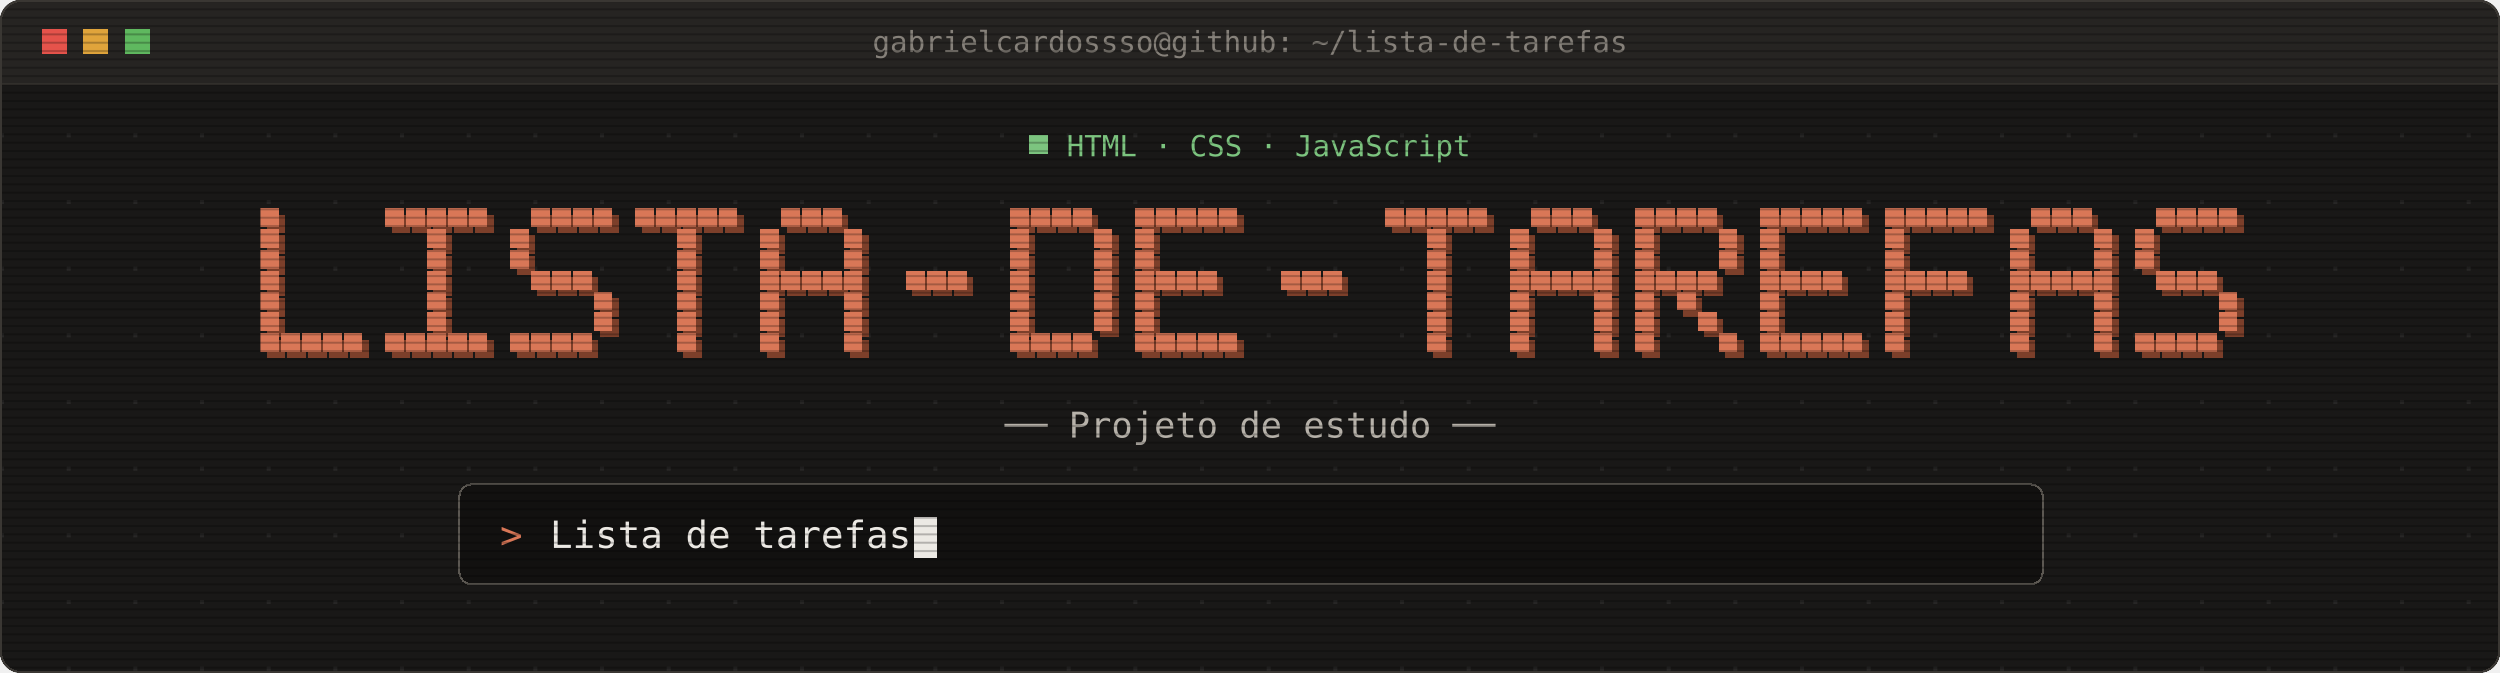
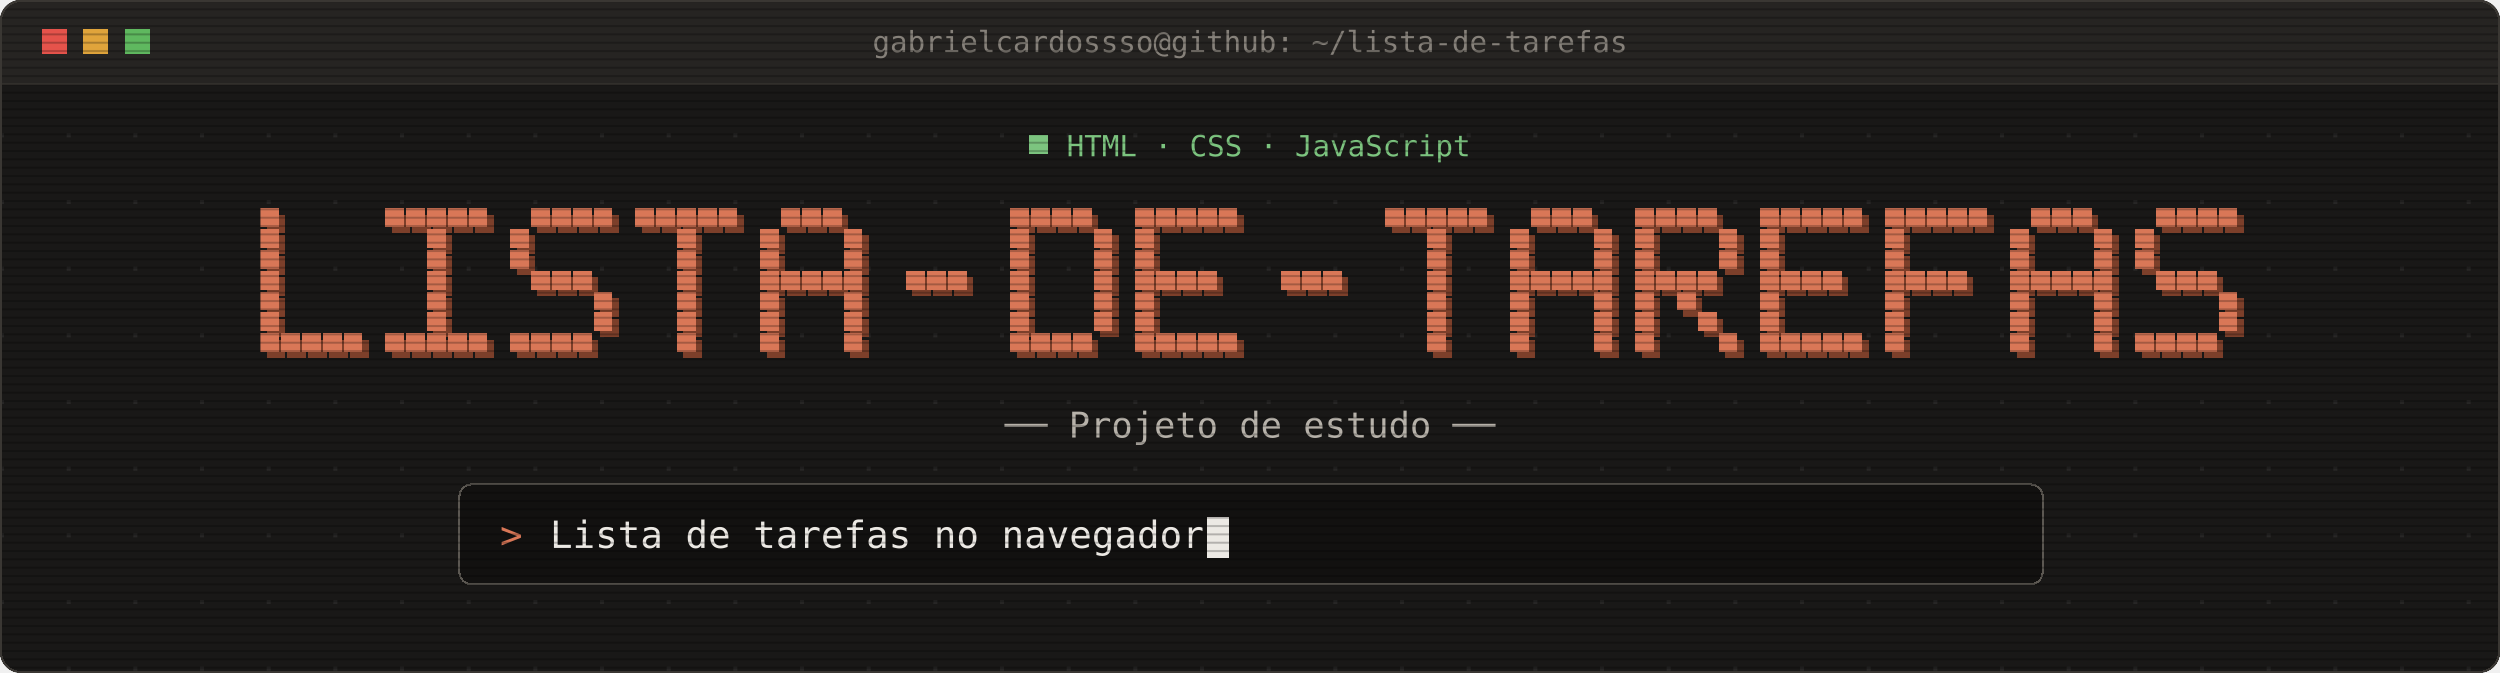
<svg xmlns="http://www.w3.org/2000/svg" width="1200" height="323" viewBox="0 0 1200 323" role="img" aria-labelledby="title desc" shape-rendering="crispEdges">
  <style>
.mono{font-family:'JetBrains Mono', 'Cascadia Code', 'Fira Code', Consolas, 'DejaVu Sans Mono', 'Courier New', monospace}
text{shape-rendering:auto}
</style>
  <defs>
    <pattern id="grid" width="32" height="32" patternUnits="userSpaceOnUse">
      <rect width="2" height="2" fill="#ffffff" opacity=".06" />
    </pattern>
    <pattern id="scan" width="4" height="4" patternUnits="userSpaceOnUse">
      <rect width="4" height="1" fill="#000" opacity=".22" />
    </pattern>
    <clipPath id="card">
      <rect width="1200" height="323" rx="10" />
    </clipPath>
  </defs>
  <g clip-path="url(#card)">
    <rect width="1200" height="323" fill="#191817" />
    <rect width="1200" height="323" fill="url(#grid)" />
    <rect width="1200" height="40" fill="#262422" />
    <rect y="40" width="1200" height="1" fill="#3a3733" />
    <rect x="20" y="14" width="12" height="12" fill="#e5534b" />
    <rect x="40" y="14" width="12" height="12" fill="#e0a43b" />
    <rect x="60" y="14" width="12" height="12" fill="#5fb85f" />
    <text x="600" y="25" text-anchor="middle" class="mono" font-size="14" fill="#86817a">gabrielcardossso@github: ~/lista-de-tarefas</text>
    <rect x="494" y="65" width="9" height="9" fill="#7cc47f">
      <animate attributeName="opacity" values="1;.2" calcMode="discrete" dur="1.2s" repeatCount="indefinite" />
    </rect>
    <text x="512" y="75" class="mono" font-size="14" fill="#7cc47f">HTML · CSS · JavaScript</text>
    <clipPath id="name0">
      <rect x="125" y="98" width="953" height="77">
        <animate attributeName="width" values="0;10;20;30;40;50;60;70;80;90;100;110;120;130;140;150;160;170;180;190;200;210;220;230;240;250;260;270;280;290;300;310;320;330;340;350;360;370;380;390;400;410;420;430;440;450;460;470;480;490;500;510;520;530;540;550;560;570;580;590;600;610;620;630;640;650;660;670;680;690;700;710;720;730;740;750;760;770;780;790;800;810;820;830;840;850;860;870;880;890;900;910;920;930;940;950" keyTimes="0;0.011;0.021;0.032;0.042;0.053;0.063;0.074;0.084;0.095;0.105;0.116;0.126;0.137;0.147;0.158;0.168;0.179;0.19;0.2;0.21;0.221;0.232;0.242;0.253;0.263;0.274;0.284;0.295;0.305;0.316;0.326;0.337;0.347;0.358;0.368;0.379;0.39;0.4;0.41;0.421;0.432;0.442;0.453;0.463;0.474;0.484;0.495;0.505;0.516;0.526;0.537;0.547;0.558;0.568;0.579;0.59;0.6;0.611;0.621;0.632;0.642;0.653;0.663;0.674;0.684;0.695;0.705;0.716;0.726;0.737;0.747;0.758;0.768;0.779;0.789;0.8;0.81;0.821;0.832;0.842;0.853;0.863;0.874;0.884;0.895;0.905;0.916;0.926;0.937;0.947;0.958;0.968;0.979;0.99;1" calcMode="discrete" dur="1.2s" fill="freeze" />
      </rect>
    </clipPath>
    <g clip-path="url(#name0)">
      <g>
        <rect x="128" y="103" width="9" height="9" fill="#7c3f2a" />
        <rect x="128" y="113" width="9" height="9" fill="#7c3f2a" />
        <rect x="128" y="123" width="9" height="9" fill="#7c3f2a" />
        <rect x="128" y="133" width="9" height="9" fill="#7c3f2a" />
        <rect x="128" y="143" width="9" height="9" fill="#7c3f2a" />
        <rect x="128" y="153" width="9" height="9" fill="#7c3f2a" />
        <rect x="128" y="163" width="9" height="9" fill="#7c3f2a" />
        <rect x="138" y="163" width="9" height="9" fill="#7c3f2a" />
        <rect x="148" y="163" width="9" height="9" fill="#7c3f2a" />
        <rect x="158" y="163" width="9" height="9" fill="#7c3f2a" />
        <rect x="168" y="163" width="9" height="9" fill="#7c3f2a" />
        <rect x="188" y="103" width="9" height="9" fill="#7c3f2a" />
        <rect x="198" y="103" width="9" height="9" fill="#7c3f2a" />
        <rect x="208" y="103" width="9" height="9" fill="#7c3f2a" />
        <rect x="218" y="103" width="9" height="9" fill="#7c3f2a" />
        <rect x="228" y="103" width="9" height="9" fill="#7c3f2a" />
        <rect x="208" y="113" width="9" height="9" fill="#7c3f2a" />
        <rect x="208" y="123" width="9" height="9" fill="#7c3f2a" />
        <rect x="208" y="133" width="9" height="9" fill="#7c3f2a" />
        <rect x="208" y="143" width="9" height="9" fill="#7c3f2a" />
        <rect x="208" y="153" width="9" height="9" fill="#7c3f2a" />
        <rect x="188" y="163" width="9" height="9" fill="#7c3f2a" />
        <rect x="198" y="163" width="9" height="9" fill="#7c3f2a" />
        <rect x="208" y="163" width="9" height="9" fill="#7c3f2a" />
        <rect x="218" y="163" width="9" height="9" fill="#7c3f2a" />
        <rect x="228" y="163" width="9" height="9" fill="#7c3f2a" />
        <rect x="258" y="103" width="9" height="9" fill="#7c3f2a" />
        <rect x="268" y="103" width="9" height="9" fill="#7c3f2a" />
        <rect x="278" y="103" width="9" height="9" fill="#7c3f2a" />
        <rect x="288" y="103" width="9" height="9" fill="#7c3f2a" />
        <rect x="248" y="113" width="9" height="9" fill="#7c3f2a" />
        <rect x="248" y="123" width="9" height="9" fill="#7c3f2a" />
        <rect x="258" y="133" width="9" height="9" fill="#7c3f2a" />
        <rect x="268" y="133" width="9" height="9" fill="#7c3f2a" />
        <rect x="278" y="133" width="9" height="9" fill="#7c3f2a" />
        <rect x="288" y="143" width="9" height="9" fill="#7c3f2a" />
        <rect x="288" y="153" width="9" height="9" fill="#7c3f2a" />
        <rect x="248" y="163" width="9" height="9" fill="#7c3f2a" />
        <rect x="258" y="163" width="9" height="9" fill="#7c3f2a" />
        <rect x="268" y="163" width="9" height="9" fill="#7c3f2a" />
        <rect x="278" y="163" width="9" height="9" fill="#7c3f2a" />
        <rect x="308" y="103" width="9" height="9" fill="#7c3f2a" />
        <rect x="318" y="103" width="9" height="9" fill="#7c3f2a" />
        <rect x="328" y="103" width="9" height="9" fill="#7c3f2a" />
        <rect x="338" y="103" width="9" height="9" fill="#7c3f2a" />
        <rect x="348" y="103" width="9" height="9" fill="#7c3f2a" />
        <rect x="328" y="113" width="9" height="9" fill="#7c3f2a" />
        <rect x="328" y="123" width="9" height="9" fill="#7c3f2a" />
        <rect x="328" y="133" width="9" height="9" fill="#7c3f2a" />
        <rect x="328" y="143" width="9" height="9" fill="#7c3f2a" />
        <rect x="328" y="153" width="9" height="9" fill="#7c3f2a" />
        <rect x="328" y="163" width="9" height="9" fill="#7c3f2a" />
        <rect x="378" y="103" width="9" height="9" fill="#7c3f2a" />
        <rect x="388" y="103" width="9" height="9" fill="#7c3f2a" />
        <rect x="398" y="103" width="9" height="9" fill="#7c3f2a" />
        <rect x="368" y="113" width="9" height="9" fill="#7c3f2a" />
        <rect x="408" y="113" width="9" height="9" fill="#7c3f2a" />
        <rect x="368" y="123" width="9" height="9" fill="#7c3f2a" />
        <rect x="408" y="123" width="9" height="9" fill="#7c3f2a" />
        <rect x="368" y="133" width="9" height="9" fill="#7c3f2a" />
        <rect x="378" y="133" width="9" height="9" fill="#7c3f2a" />
        <rect x="388" y="133" width="9" height="9" fill="#7c3f2a" />
        <rect x="398" y="133" width="9" height="9" fill="#7c3f2a" />
        <rect x="408" y="133" width="9" height="9" fill="#7c3f2a" />
        <rect x="368" y="143" width="9" height="9" fill="#7c3f2a" />
        <rect x="408" y="143" width="9" height="9" fill="#7c3f2a" />
        <rect x="368" y="153" width="9" height="9" fill="#7c3f2a" />
        <rect x="408" y="153" width="9" height="9" fill="#7c3f2a" />
        <rect x="368" y="163" width="9" height="9" fill="#7c3f2a" />
        <rect x="408" y="163" width="9" height="9" fill="#7c3f2a" />
        <rect x="438" y="133" width="9" height="9" fill="#7c3f2a" />
        <rect x="448" y="133" width="9" height="9" fill="#7c3f2a" />
        <rect x="458" y="133" width="9" height="9" fill="#7c3f2a" />
        <rect x="488" y="103" width="9" height="9" fill="#7c3f2a" />
        <rect x="498" y="103" width="9" height="9" fill="#7c3f2a" />
        <rect x="508" y="103" width="9" height="9" fill="#7c3f2a" />
        <rect x="518" y="103" width="9" height="9" fill="#7c3f2a" />
        <rect x="488" y="113" width="9" height="9" fill="#7c3f2a" />
        <rect x="528" y="113" width="9" height="9" fill="#7c3f2a" />
        <rect x="488" y="123" width="9" height="9" fill="#7c3f2a" />
        <rect x="528" y="123" width="9" height="9" fill="#7c3f2a" />
        <rect x="488" y="133" width="9" height="9" fill="#7c3f2a" />
        <rect x="528" y="133" width="9" height="9" fill="#7c3f2a" />
        <rect x="488" y="143" width="9" height="9" fill="#7c3f2a" />
        <rect x="528" y="143" width="9" height="9" fill="#7c3f2a" />
        <rect x="488" y="153" width="9" height="9" fill="#7c3f2a" />
        <rect x="528" y="153" width="9" height="9" fill="#7c3f2a" />
        <rect x="488" y="163" width="9" height="9" fill="#7c3f2a" />
        <rect x="498" y="163" width="9" height="9" fill="#7c3f2a" />
        <rect x="508" y="163" width="9" height="9" fill="#7c3f2a" />
        <rect x="518" y="163" width="9" height="9" fill="#7c3f2a" />
        <rect x="548" y="103" width="9" height="9" fill="#7c3f2a" />
        <rect x="558" y="103" width="9" height="9" fill="#7c3f2a" />
        <rect x="568" y="103" width="9" height="9" fill="#7c3f2a" />
        <rect x="578" y="103" width="9" height="9" fill="#7c3f2a" />
        <rect x="588" y="103" width="9" height="9" fill="#7c3f2a" />
        <rect x="548" y="113" width="9" height="9" fill="#7c3f2a" />
        <rect x="548" y="123" width="9" height="9" fill="#7c3f2a" />
        <rect x="548" y="133" width="9" height="9" fill="#7c3f2a" />
        <rect x="558" y="133" width="9" height="9" fill="#7c3f2a" />
        <rect x="568" y="133" width="9" height="9" fill="#7c3f2a" />
        <rect x="578" y="133" width="9" height="9" fill="#7c3f2a" />
        <rect x="548" y="143" width="9" height="9" fill="#7c3f2a" />
        <rect x="548" y="153" width="9" height="9" fill="#7c3f2a" />
        <rect x="548" y="163" width="9" height="9" fill="#7c3f2a" />
        <rect x="558" y="163" width="9" height="9" fill="#7c3f2a" />
        <rect x="568" y="163" width="9" height="9" fill="#7c3f2a" />
        <rect x="578" y="163" width="9" height="9" fill="#7c3f2a" />
        <rect x="588" y="163" width="9" height="9" fill="#7c3f2a" />
        <rect x="618" y="133" width="9" height="9" fill="#7c3f2a" />
        <rect x="628" y="133" width="9" height="9" fill="#7c3f2a" />
        <rect x="638" y="133" width="9" height="9" fill="#7c3f2a" />
        <rect x="668" y="103" width="9" height="9" fill="#7c3f2a" />
        <rect x="678" y="103" width="9" height="9" fill="#7c3f2a" />
        <rect x="688" y="103" width="9" height="9" fill="#7c3f2a" />
        <rect x="698" y="103" width="9" height="9" fill="#7c3f2a" />
        <rect x="708" y="103" width="9" height="9" fill="#7c3f2a" />
        <rect x="688" y="113" width="9" height="9" fill="#7c3f2a" />
        <rect x="688" y="123" width="9" height="9" fill="#7c3f2a" />
        <rect x="688" y="133" width="9" height="9" fill="#7c3f2a" />
        <rect x="688" y="143" width="9" height="9" fill="#7c3f2a" />
        <rect x="688" y="153" width="9" height="9" fill="#7c3f2a" />
        <rect x="688" y="163" width="9" height="9" fill="#7c3f2a" />
        <rect x="738" y="103" width="9" height="9" fill="#7c3f2a" />
        <rect x="748" y="103" width="9" height="9" fill="#7c3f2a" />
        <rect x="758" y="103" width="9" height="9" fill="#7c3f2a" />
        <rect x="728" y="113" width="9" height="9" fill="#7c3f2a" />
        <rect x="768" y="113" width="9" height="9" fill="#7c3f2a" />
        <rect x="728" y="123" width="9" height="9" fill="#7c3f2a" />
        <rect x="768" y="123" width="9" height="9" fill="#7c3f2a" />
        <rect x="728" y="133" width="9" height="9" fill="#7c3f2a" />
        <rect x="738" y="133" width="9" height="9" fill="#7c3f2a" />
        <rect x="748" y="133" width="9" height="9" fill="#7c3f2a" />
        <rect x="758" y="133" width="9" height="9" fill="#7c3f2a" />
        <rect x="768" y="133" width="9" height="9" fill="#7c3f2a" />
        <rect x="728" y="143" width="9" height="9" fill="#7c3f2a" />
        <rect x="768" y="143" width="9" height="9" fill="#7c3f2a" />
        <rect x="728" y="153" width="9" height="9" fill="#7c3f2a" />
        <rect x="768" y="153" width="9" height="9" fill="#7c3f2a" />
        <rect x="728" y="163" width="9" height="9" fill="#7c3f2a" />
        <rect x="768" y="163" width="9" height="9" fill="#7c3f2a" />
        <rect x="788" y="103" width="9" height="9" fill="#7c3f2a" />
        <rect x="798" y="103" width="9" height="9" fill="#7c3f2a" />
        <rect x="808" y="103" width="9" height="9" fill="#7c3f2a" />
        <rect x="818" y="103" width="9" height="9" fill="#7c3f2a" />
        <rect x="788" y="113" width="9" height="9" fill="#7c3f2a" />
        <rect x="828" y="113" width="9" height="9" fill="#7c3f2a" />
        <rect x="788" y="123" width="9" height="9" fill="#7c3f2a" />
        <rect x="828" y="123" width="9" height="9" fill="#7c3f2a" />
        <rect x="788" y="133" width="9" height="9" fill="#7c3f2a" />
        <rect x="798" y="133" width="9" height="9" fill="#7c3f2a" />
        <rect x="808" y="133" width="9" height="9" fill="#7c3f2a" />
        <rect x="818" y="133" width="9" height="9" fill="#7c3f2a" />
        <rect x="788" y="143" width="9" height="9" fill="#7c3f2a" />
        <rect x="808" y="143" width="9" height="9" fill="#7c3f2a" />
        <rect x="788" y="153" width="9" height="9" fill="#7c3f2a" />
        <rect x="818" y="153" width="9" height="9" fill="#7c3f2a" />
        <rect x="788" y="163" width="9" height="9" fill="#7c3f2a" />
        <rect x="828" y="163" width="9" height="9" fill="#7c3f2a" />
        <rect x="848" y="103" width="9" height="9" fill="#7c3f2a" />
        <rect x="858" y="103" width="9" height="9" fill="#7c3f2a" />
        <rect x="868" y="103" width="9" height="9" fill="#7c3f2a" />
        <rect x="878" y="103" width="9" height="9" fill="#7c3f2a" />
        <rect x="888" y="103" width="9" height="9" fill="#7c3f2a" />
        <rect x="848" y="113" width="9" height="9" fill="#7c3f2a" />
        <rect x="848" y="123" width="9" height="9" fill="#7c3f2a" />
        <rect x="848" y="133" width="9" height="9" fill="#7c3f2a" />
        <rect x="858" y="133" width="9" height="9" fill="#7c3f2a" />
        <rect x="868" y="133" width="9" height="9" fill="#7c3f2a" />
        <rect x="878" y="133" width="9" height="9" fill="#7c3f2a" />
        <rect x="848" y="143" width="9" height="9" fill="#7c3f2a" />
        <rect x="848" y="153" width="9" height="9" fill="#7c3f2a" />
        <rect x="848" y="163" width="9" height="9" fill="#7c3f2a" />
        <rect x="858" y="163" width="9" height="9" fill="#7c3f2a" />
        <rect x="868" y="163" width="9" height="9" fill="#7c3f2a" />
        <rect x="878" y="163" width="9" height="9" fill="#7c3f2a" />
        <rect x="888" y="163" width="9" height="9" fill="#7c3f2a" />
        <rect x="908" y="103" width="9" height="9" fill="#7c3f2a" />
        <rect x="918" y="103" width="9" height="9" fill="#7c3f2a" />
        <rect x="928" y="103" width="9" height="9" fill="#7c3f2a" />
        <rect x="938" y="103" width="9" height="9" fill="#7c3f2a" />
        <rect x="948" y="103" width="9" height="9" fill="#7c3f2a" />
        <rect x="908" y="113" width="9" height="9" fill="#7c3f2a" />
        <rect x="908" y="123" width="9" height="9" fill="#7c3f2a" />
        <rect x="908" y="133" width="9" height="9" fill="#7c3f2a" />
        <rect x="918" y="133" width="9" height="9" fill="#7c3f2a" />
        <rect x="928" y="133" width="9" height="9" fill="#7c3f2a" />
        <rect x="938" y="133" width="9" height="9" fill="#7c3f2a" />
        <rect x="908" y="143" width="9" height="9" fill="#7c3f2a" />
        <rect x="908" y="153" width="9" height="9" fill="#7c3f2a" />
        <rect x="908" y="163" width="9" height="9" fill="#7c3f2a" />
        <rect x="978" y="103" width="9" height="9" fill="#7c3f2a" />
        <rect x="988" y="103" width="9" height="9" fill="#7c3f2a" />
        <rect x="998" y="103" width="9" height="9" fill="#7c3f2a" />
        <rect x="968" y="113" width="9" height="9" fill="#7c3f2a" />
        <rect x="1008" y="113" width="9" height="9" fill="#7c3f2a" />
        <rect x="968" y="123" width="9" height="9" fill="#7c3f2a" />
        <rect x="1008" y="123" width="9" height="9" fill="#7c3f2a" />
        <rect x="968" y="133" width="9" height="9" fill="#7c3f2a" />
        <rect x="978" y="133" width="9" height="9" fill="#7c3f2a" />
        <rect x="988" y="133" width="9" height="9" fill="#7c3f2a" />
        <rect x="998" y="133" width="9" height="9" fill="#7c3f2a" />
        <rect x="1008" y="133" width="9" height="9" fill="#7c3f2a" />
        <rect x="968" y="143" width="9" height="9" fill="#7c3f2a" />
        <rect x="1008" y="143" width="9" height="9" fill="#7c3f2a" />
        <rect x="968" y="153" width="9" height="9" fill="#7c3f2a" />
        <rect x="1008" y="153" width="9" height="9" fill="#7c3f2a" />
        <rect x="968" y="163" width="9" height="9" fill="#7c3f2a" />
        <rect x="1008" y="163" width="9" height="9" fill="#7c3f2a" />
        <rect x="1038" y="103" width="9" height="9" fill="#7c3f2a" />
        <rect x="1048" y="103" width="9" height="9" fill="#7c3f2a" />
        <rect x="1058" y="103" width="9" height="9" fill="#7c3f2a" />
        <rect x="1068" y="103" width="9" height="9" fill="#7c3f2a" />
        <rect x="1028" y="113" width="9" height="9" fill="#7c3f2a" />
        <rect x="1028" y="123" width="9" height="9" fill="#7c3f2a" />
        <rect x="1038" y="133" width="9" height="9" fill="#7c3f2a" />
        <rect x="1048" y="133" width="9" height="9" fill="#7c3f2a" />
        <rect x="1058" y="133" width="9" height="9" fill="#7c3f2a" />
        <rect x="1068" y="143" width="9" height="9" fill="#7c3f2a" />
        <rect x="1068" y="153" width="9" height="9" fill="#7c3f2a" />
        <rect x="1028" y="163" width="9" height="9" fill="#7c3f2a" />
        <rect x="1038" y="163" width="9" height="9" fill="#7c3f2a" />
        <rect x="1048" y="163" width="9" height="9" fill="#7c3f2a" />
        <rect x="1058" y="163" width="9" height="9" fill="#7c3f2a" />
      </g>
      <g>
        <rect x="125" y="100" width="9" height="9" fill="#d97757" />
        <rect x="125" y="110" width="9" height="9" fill="#d97757" />
        <rect x="125" y="120" width="9" height="9" fill="#d97757" />
        <rect x="125" y="130" width="9" height="9" fill="#d97757" />
        <rect x="125" y="140" width="9" height="9" fill="#d97757" />
        <rect x="125" y="150" width="9" height="9" fill="#d97757" />
        <rect x="125" y="160" width="9" height="9" fill="#d97757" />
        <rect x="135" y="160" width="9" height="9" fill="#d97757" />
        <rect x="145" y="160" width="9" height="9" fill="#d97757" />
        <rect x="155" y="160" width="9" height="9" fill="#d97757" />
        <rect x="165" y="160" width="9" height="9" fill="#d97757" />
        <rect x="185" y="100" width="9" height="9" fill="#d97757" />
        <rect x="195" y="100" width="9" height="9" fill="#d97757" />
        <rect x="205" y="100" width="9" height="9" fill="#d97757" />
        <rect x="215" y="100" width="9" height="9" fill="#d97757" />
        <rect x="225" y="100" width="9" height="9" fill="#d97757" />
        <rect x="205" y="110" width="9" height="9" fill="#d97757" />
        <rect x="205" y="120" width="9" height="9" fill="#d97757" />
        <rect x="205" y="130" width="9" height="9" fill="#d97757" />
        <rect x="205" y="140" width="9" height="9" fill="#d97757" />
        <rect x="205" y="150" width="9" height="9" fill="#d97757" />
        <rect x="185" y="160" width="9" height="9" fill="#d97757" />
        <rect x="195" y="160" width="9" height="9" fill="#d97757" />
        <rect x="205" y="160" width="9" height="9" fill="#d97757" />
        <rect x="215" y="160" width="9" height="9" fill="#d97757" />
        <rect x="225" y="160" width="9" height="9" fill="#d97757" />
        <rect x="255" y="100" width="9" height="9" fill="#d97757" />
        <rect x="265" y="100" width="9" height="9" fill="#d97757" />
        <rect x="275" y="100" width="9" height="9" fill="#d97757" />
        <rect x="285" y="100" width="9" height="9" fill="#d97757" />
        <rect x="245" y="110" width="9" height="9" fill="#d97757" />
        <rect x="245" y="120" width="9" height="9" fill="#d97757" />
        <rect x="255" y="130" width="9" height="9" fill="#d97757" />
        <rect x="265" y="130" width="9" height="9" fill="#d97757" />
        <rect x="275" y="130" width="9" height="9" fill="#d97757" />
        <rect x="285" y="140" width="9" height="9" fill="#d97757" />
        <rect x="285" y="150" width="9" height="9" fill="#d97757" />
        <rect x="245" y="160" width="9" height="9" fill="#d97757" />
        <rect x="255" y="160" width="9" height="9" fill="#d97757" />
        <rect x="265" y="160" width="9" height="9" fill="#d97757" />
        <rect x="275" y="160" width="9" height="9" fill="#d97757" />
        <rect x="305" y="100" width="9" height="9" fill="#d97757" />
        <rect x="315" y="100" width="9" height="9" fill="#d97757" />
        <rect x="325" y="100" width="9" height="9" fill="#d97757" />
        <rect x="335" y="100" width="9" height="9" fill="#d97757" />
        <rect x="345" y="100" width="9" height="9" fill="#d97757" />
        <rect x="325" y="110" width="9" height="9" fill="#d97757" />
        <rect x="325" y="120" width="9" height="9" fill="#d97757" />
        <rect x="325" y="130" width="9" height="9" fill="#d97757" />
        <rect x="325" y="140" width="9" height="9" fill="#d97757" />
        <rect x="325" y="150" width="9" height="9" fill="#d97757" />
        <rect x="325" y="160" width="9" height="9" fill="#d97757" />
        <rect x="375" y="100" width="9" height="9" fill="#d97757" />
        <rect x="385" y="100" width="9" height="9" fill="#d97757" />
        <rect x="395" y="100" width="9" height="9" fill="#d97757" />
        <rect x="365" y="110" width="9" height="9" fill="#d97757" />
        <rect x="405" y="110" width="9" height="9" fill="#d97757" />
        <rect x="365" y="120" width="9" height="9" fill="#d97757" />
        <rect x="405" y="120" width="9" height="9" fill="#d97757" />
        <rect x="365" y="130" width="9" height="9" fill="#d97757" />
        <rect x="375" y="130" width="9" height="9" fill="#d97757" />
        <rect x="385" y="130" width="9" height="9" fill="#d97757" />
        <rect x="395" y="130" width="9" height="9" fill="#d97757" />
        <rect x="405" y="130" width="9" height="9" fill="#d97757" />
        <rect x="365" y="140" width="9" height="9" fill="#d97757" />
        <rect x="405" y="140" width="9" height="9" fill="#d97757" />
        <rect x="365" y="150" width="9" height="9" fill="#d97757" />
        <rect x="405" y="150" width="9" height="9" fill="#d97757" />
        <rect x="365" y="160" width="9" height="9" fill="#d97757" />
        <rect x="405" y="160" width="9" height="9" fill="#d97757" />
        <rect x="435" y="130" width="9" height="9" fill="#d97757" />
        <rect x="445" y="130" width="9" height="9" fill="#d97757" />
        <rect x="455" y="130" width="9" height="9" fill="#d97757" />
        <rect x="485" y="100" width="9" height="9" fill="#d97757" />
        <rect x="495" y="100" width="9" height="9" fill="#d97757" />
        <rect x="505" y="100" width="9" height="9" fill="#d97757" />
        <rect x="515" y="100" width="9" height="9" fill="#d97757" />
        <rect x="485" y="110" width="9" height="9" fill="#d97757" />
        <rect x="525" y="110" width="9" height="9" fill="#d97757" />
        <rect x="485" y="120" width="9" height="9" fill="#d97757" />
        <rect x="525" y="120" width="9" height="9" fill="#d97757" />
        <rect x="485" y="130" width="9" height="9" fill="#d97757" />
        <rect x="525" y="130" width="9" height="9" fill="#d97757" />
        <rect x="485" y="140" width="9" height="9" fill="#d97757" />
        <rect x="525" y="140" width="9" height="9" fill="#d97757" />
        <rect x="485" y="150" width="9" height="9" fill="#d97757" />
        <rect x="525" y="150" width="9" height="9" fill="#d97757" />
        <rect x="485" y="160" width="9" height="9" fill="#d97757" />
        <rect x="495" y="160" width="9" height="9" fill="#d97757" />
        <rect x="505" y="160" width="9" height="9" fill="#d97757" />
        <rect x="515" y="160" width="9" height="9" fill="#d97757" />
        <rect x="545" y="100" width="9" height="9" fill="#d97757" />
        <rect x="555" y="100" width="9" height="9" fill="#d97757" />
        <rect x="565" y="100" width="9" height="9" fill="#d97757" />
        <rect x="575" y="100" width="9" height="9" fill="#d97757" />
        <rect x="585" y="100" width="9" height="9" fill="#d97757" />
        <rect x="545" y="110" width="9" height="9" fill="#d97757" />
        <rect x="545" y="120" width="9" height="9" fill="#d97757" />
        <rect x="545" y="130" width="9" height="9" fill="#d97757" />
        <rect x="555" y="130" width="9" height="9" fill="#d97757" />
        <rect x="565" y="130" width="9" height="9" fill="#d97757" />
        <rect x="575" y="130" width="9" height="9" fill="#d97757" />
        <rect x="545" y="140" width="9" height="9" fill="#d97757" />
        <rect x="545" y="150" width="9" height="9" fill="#d97757" />
        <rect x="545" y="160" width="9" height="9" fill="#d97757" />
        <rect x="555" y="160" width="9" height="9" fill="#d97757" />
        <rect x="565" y="160" width="9" height="9" fill="#d97757" />
        <rect x="575" y="160" width="9" height="9" fill="#d97757" />
        <rect x="585" y="160" width="9" height="9" fill="#d97757" />
        <rect x="615" y="130" width="9" height="9" fill="#d97757" />
        <rect x="625" y="130" width="9" height="9" fill="#d97757" />
        <rect x="635" y="130" width="9" height="9" fill="#d97757" />
        <rect x="665" y="100" width="9" height="9" fill="#d97757" />
        <rect x="675" y="100" width="9" height="9" fill="#d97757" />
        <rect x="685" y="100" width="9" height="9" fill="#d97757" />
        <rect x="695" y="100" width="9" height="9" fill="#d97757" />
        <rect x="705" y="100" width="9" height="9" fill="#d97757" />
        <rect x="685" y="110" width="9" height="9" fill="#d97757" />
        <rect x="685" y="120" width="9" height="9" fill="#d97757" />
        <rect x="685" y="130" width="9" height="9" fill="#d97757" />
        <rect x="685" y="140" width="9" height="9" fill="#d97757" />
        <rect x="685" y="150" width="9" height="9" fill="#d97757" />
        <rect x="685" y="160" width="9" height="9" fill="#d97757" />
        <rect x="735" y="100" width="9" height="9" fill="#d97757" />
        <rect x="745" y="100" width="9" height="9" fill="#d97757" />
        <rect x="755" y="100" width="9" height="9" fill="#d97757" />
        <rect x="725" y="110" width="9" height="9" fill="#d97757" />
        <rect x="765" y="110" width="9" height="9" fill="#d97757" />
        <rect x="725" y="120" width="9" height="9" fill="#d97757" />
        <rect x="765" y="120" width="9" height="9" fill="#d97757" />
        <rect x="725" y="130" width="9" height="9" fill="#d97757" />
        <rect x="735" y="130" width="9" height="9" fill="#d97757" />
        <rect x="745" y="130" width="9" height="9" fill="#d97757" />
        <rect x="755" y="130" width="9" height="9" fill="#d97757" />
        <rect x="765" y="130" width="9" height="9" fill="#d97757" />
        <rect x="725" y="140" width="9" height="9" fill="#d97757" />
        <rect x="765" y="140" width="9" height="9" fill="#d97757" />
        <rect x="725" y="150" width="9" height="9" fill="#d97757" />
        <rect x="765" y="150" width="9" height="9" fill="#d97757" />
        <rect x="725" y="160" width="9" height="9" fill="#d97757" />
        <rect x="765" y="160" width="9" height="9" fill="#d97757" />
        <rect x="785" y="100" width="9" height="9" fill="#d97757" />
        <rect x="795" y="100" width="9" height="9" fill="#d97757" />
        <rect x="805" y="100" width="9" height="9" fill="#d97757" />
        <rect x="815" y="100" width="9" height="9" fill="#d97757" />
        <rect x="785" y="110" width="9" height="9" fill="#d97757" />
        <rect x="825" y="110" width="9" height="9" fill="#d97757" />
        <rect x="785" y="120" width="9" height="9" fill="#d97757" />
        <rect x="825" y="120" width="9" height="9" fill="#d97757" />
        <rect x="785" y="130" width="9" height="9" fill="#d97757" />
        <rect x="795" y="130" width="9" height="9" fill="#d97757" />
        <rect x="805" y="130" width="9" height="9" fill="#d97757" />
        <rect x="815" y="130" width="9" height="9" fill="#d97757" />
        <rect x="785" y="140" width="9" height="9" fill="#d97757" />
        <rect x="805" y="140" width="9" height="9" fill="#d97757" />
        <rect x="785" y="150" width="9" height="9" fill="#d97757" />
        <rect x="815" y="150" width="9" height="9" fill="#d97757" />
        <rect x="785" y="160" width="9" height="9" fill="#d97757" />
        <rect x="825" y="160" width="9" height="9" fill="#d97757" />
        <rect x="845" y="100" width="9" height="9" fill="#d97757" />
        <rect x="855" y="100" width="9" height="9" fill="#d97757" />
        <rect x="865" y="100" width="9" height="9" fill="#d97757" />
        <rect x="875" y="100" width="9" height="9" fill="#d97757" />
        <rect x="885" y="100" width="9" height="9" fill="#d97757" />
        <rect x="845" y="110" width="9" height="9" fill="#d97757" />
        <rect x="845" y="120" width="9" height="9" fill="#d97757" />
        <rect x="845" y="130" width="9" height="9" fill="#d97757" />
        <rect x="855" y="130" width="9" height="9" fill="#d97757" />
        <rect x="865" y="130" width="9" height="9" fill="#d97757" />
        <rect x="875" y="130" width="9" height="9" fill="#d97757" />
        <rect x="845" y="140" width="9" height="9" fill="#d97757" />
        <rect x="845" y="150" width="9" height="9" fill="#d97757" />
        <rect x="845" y="160" width="9" height="9" fill="#d97757" />
        <rect x="855" y="160" width="9" height="9" fill="#d97757" />
        <rect x="865" y="160" width="9" height="9" fill="#d97757" />
        <rect x="875" y="160" width="9" height="9" fill="#d97757" />
        <rect x="885" y="160" width="9" height="9" fill="#d97757" />
        <rect x="905" y="100" width="9" height="9" fill="#d97757" />
        <rect x="915" y="100" width="9" height="9" fill="#d97757" />
        <rect x="925" y="100" width="9" height="9" fill="#d97757" />
        <rect x="935" y="100" width="9" height="9" fill="#d97757" />
        <rect x="945" y="100" width="9" height="9" fill="#d97757" />
        <rect x="905" y="110" width="9" height="9" fill="#d97757" />
        <rect x="905" y="120" width="9" height="9" fill="#d97757" />
        <rect x="905" y="130" width="9" height="9" fill="#d97757" />
        <rect x="915" y="130" width="9" height="9" fill="#d97757" />
        <rect x="925" y="130" width="9" height="9" fill="#d97757" />
        <rect x="935" y="130" width="9" height="9" fill="#d97757" />
        <rect x="905" y="140" width="9" height="9" fill="#d97757" />
        <rect x="905" y="150" width="9" height="9" fill="#d97757" />
        <rect x="905" y="160" width="9" height="9" fill="#d97757" />
        <rect x="975" y="100" width="9" height="9" fill="#d97757" />
        <rect x="985" y="100" width="9" height="9" fill="#d97757" />
        <rect x="995" y="100" width="9" height="9" fill="#d97757" />
        <rect x="965" y="110" width="9" height="9" fill="#d97757" />
        <rect x="1005" y="110" width="9" height="9" fill="#d97757" />
        <rect x="965" y="120" width="9" height="9" fill="#d97757" />
        <rect x="1005" y="120" width="9" height="9" fill="#d97757" />
        <rect x="965" y="130" width="9" height="9" fill="#d97757" />
        <rect x="975" y="130" width="9" height="9" fill="#d97757" />
        <rect x="985" y="130" width="9" height="9" fill="#d97757" />
        <rect x="995" y="130" width="9" height="9" fill="#d97757" />
        <rect x="1005" y="130" width="9" height="9" fill="#d97757" />
        <rect x="965" y="140" width="9" height="9" fill="#d97757" />
        <rect x="1005" y="140" width="9" height="9" fill="#d97757" />
        <rect x="965" y="150" width="9" height="9" fill="#d97757" />
        <rect x="1005" y="150" width="9" height="9" fill="#d97757" />
        <rect x="965" y="160" width="9" height="9" fill="#d97757" />
        <rect x="1005" y="160" width="9" height="9" fill="#d97757" />
        <rect x="1035" y="100" width="9" height="9" fill="#d97757" />
        <rect x="1045" y="100" width="9" height="9" fill="#d97757" />
        <rect x="1055" y="100" width="9" height="9" fill="#d97757" />
        <rect x="1065" y="100" width="9" height="9" fill="#d97757" />
        <rect x="1025" y="110" width="9" height="9" fill="#d97757" />
        <rect x="1025" y="120" width="9" height="9" fill="#d97757" />
        <rect x="1035" y="130" width="9" height="9" fill="#d97757" />
        <rect x="1045" y="130" width="9" height="9" fill="#d97757" />
        <rect x="1055" y="130" width="9" height="9" fill="#d97757" />
        <rect x="1065" y="140" width="9" height="9" fill="#d97757" />
        <rect x="1065" y="150" width="9" height="9" fill="#d97757" />
        <rect x="1025" y="160" width="9" height="9" fill="#d97757" />
        <rect x="1035" y="160" width="9" height="9" fill="#d97757" />
        <rect x="1045" y="160" width="9" height="9" fill="#d97757" />
        <rect x="1055" y="160" width="9" height="9" fill="#d97757" />
      </g>
    </g>
    <rect x="1085" y="100" width="10" height="70" fill="#d97757" opacity="0">
      <animate attributeName="x" values="125;135;145;155;165;175;185;195;205;215;225;235;245;255;265;275;285;295;305;315;325;335;345;355;365;375;385;395;405;415;425;435;445;455;465;475;485;495;505;515;525;535;545;555;565;575;585;595;605;615;625;635;645;655;665;675;685;695;705;715;725;735;745;755;765;775;785;795;805;815;825;835;845;855;865;875;885;895;905;915;925;935;945;955;965;975;985;995;1005;1015;1025;1035;1045;1055;1065;1075;1085" keyTimes="0;0.011;0.021;0.032;0.042;0.053;0.063;0.074;0.084;0.095;0.105;0.116;0.126;0.137;0.147;0.158;0.168;0.179;0.19;0.2;0.21;0.221;0.232;0.242;0.253;0.263;0.274;0.284;0.295;0.305;0.316;0.326;0.337;0.347;0.358;0.368;0.379;0.39;0.4;0.41;0.421;0.432;0.442;0.453;0.463;0.474;0.484;0.495;0.505;0.516;0.526;0.537;0.547;0.558;0.568;0.579;0.59;0.6;0.611;0.621;0.632;0.642;0.653;0.663;0.674;0.684;0.695;0.705;0.716;0.726;0.737;0.747;0.758;0.768;0.779;0.789;0.8;0.81;0.821;0.832;0.842;0.853;0.863;0.874;0.884;0.895;0.905;0.916;0.926;0.937;0.947;0.958;0.968;0.979;0.99;1;1" calcMode="discrete" dur="1.21s" fill="freeze" />
      <animate attributeName="opacity" values="1;1;0" keyTimes="0;.99;1" dur="1.2s" fill="freeze" />
    </rect>
    <text x="600" y="210" text-anchor="middle" class="mono" font-size="17" fill="#b7b2aa" textLength="234.6">── Projeto de estudo ──</text>
    <rect x="220.5" y="232.5" width="760" height="48" rx="6" fill="#121110" stroke="#5c5852" />
    <text x="240" y="263" class="mono" font-size="18" fill="#d97757">&gt;</text>
    <clipPath id="type0">
-       <rect x="264" y="243" height="28" width="172.8">
-         <animate attributeName="width" calcMode="discrete" dur="12.835s" repeatCount="indefinite" keyTimes="0;0.004;0.009;0.013;0.017;0.021;0.026;0.03;0.034;0.039;0.043;0.047;0.051;0.056;0.06;0.064;0.069;0.256;0.257;0.259;0.26;0.262;0.263;0.265;0.266" values="0;10.8;21.6;32.4;43.2;54;64.8;75.6;86.4;97.2;108;118.8;129.6;140.4;151.2;162;172.8;151.2;129.6;108;86.4;64.8;43.2;21.6;0" />
+       <rect x="264" y="243" height="28" width="313.2">
+         <animate attributeName="width" calcMode="discrete" dur="18.160s" repeatCount="indefinite" keyTimes="0;0.003;0.006;0.009;0.012;0.015;0.018;0.021;0.024;0.027;0.03;0.033;0.036;0.039;0.042;0.045;0.048;0.051;0.055;0.058;0.061;0.064;0.067;0.07;0.073;0.076;0.079;0.082;0.085;0.088;0.22;0.221;0.222;0.223;0.224;0.226;0.227;0.228;0.229;0.23;0.231;0.232;0.233;0.234;0.235" values="0;10.8;21.6;32.4;43.2;54;64.8;75.6;86.4;97.2;108;118.8;129.6;140.4;151.2;162;172.8;183.6;194.4;205.2;216;226.8;237.6;248.4;259.2;270;280.8;291.6;302.4;313.2;291.6;270;248.4;226.8;205.2;183.6;162;140.4;118.8;97.2;75.6;54;32.4;10.8;0" />
      </rect>
    </clipPath>
-     <text x="264" y="263" class="mono" font-size="18" fill="#ece9e4" textLength="172.8" clip-path="url(#type0)">Lista de tarefas</text>
+     <text x="264" y="263" class="mono" font-size="18" fill="#ece9e4" textLength="313.2" clip-path="url(#type0)">Lista de tarefas no navegador</text>
    <clipPath id="type1">
      <rect x="264" y="243" height="28" width="0">
-         <animate attributeName="width" calcMode="discrete" dur="12.835s" repeatCount="indefinite" keyTimes="0;0.302;0.306;0.31;0.315;0.319;0.323;0.328;0.332;0.336;0.34;0.345;0.349;0.353;0.358;0.362;0.366;0.37;0.375;0.379;0.383;0.388;0.392;0.396;0.4;0.405;0.409;0.413;0.418;0.422;0.426;0.613;0.615;0.616;0.618;0.619;0.621;0.623;0.624;0.626;0.627;0.629;0.63;0.632;0.633;0.635" values="0;10.8;21.6;32.4;43.2;54;64.8;75.6;86.4;97.2;108;118.8;129.6;140.4;151.2;162;172.8;183.6;194.4;205.2;216;226.8;237.6;248.4;259.2;270;280.8;291.6;302.4;313.2;324;302.4;280.8;259.2;237.6;216;194.4;172.8;151.2;129.6;108;86.4;64.8;43.2;21.6;0" />
+         <animate attributeName="width" calcMode="discrete" dur="18.160s" repeatCount="indefinite" keyTimes="0;0.26;0.263;0.267;0.27;0.273;0.276;0.279;0.282;0.285;0.288;0.291;0.294;0.297;0.3;0.303;0.306;0.309;0.312;0.315;0.318;0.321;0.324;0.327;0.33;0.333;0.336;0.339;0.342;0.345;0.348;0.48;0.482;0.483;0.484;0.485;0.486;0.487;0.488;0.489;0.49;0.491;0.493;0.494;0.495;0.496" values="0;10.8;21.6;32.4;43.2;54;64.8;75.6;86.4;97.2;108;118.8;129.6;140.4;151.2;162;172.8;183.6;194.4;205.2;216;226.8;237.6;248.4;259.2;270;280.8;291.6;302.4;313.2;324;302.4;280.8;259.2;237.6;216;194.4;172.8;151.2;129.6;108;86.4;64.8;43.2;21.6;0" />
      </rect>
    </clipPath>
    <text x="264" y="263" class="mono" font-size="18" fill="#ece9e4" textLength="324" clip-path="url(#type1)">Adicionar · Concluir · Remover</text>
    <clipPath id="type2">
      <rect x="264" y="243" height="28" width="0">
-         <animate attributeName="width" calcMode="discrete" dur="12.835s" repeatCount="indefinite" keyTimes="0;0.67;0.675;0.679;0.683;0.688;0.692;0.696;0.7;0.705;0.709;0.713;0.718;0.722;0.726;0.73;0.735;0.739;0.743;0.748;0.752;0.756;0.76;0.765;0.952;0.953;0.955;0.956;0.958;0.959;0.961;0.963;0.964;0.966;0.967;0.969" values="0;10.8;21.6;32.4;43.2;54;64.8;75.6;86.4;97.2;108;118.8;129.6;140.4;151.2;162;172.8;183.6;194.4;205.2;216;226.8;237.6;248.4;226.8;205.2;183.6;162;140.4;118.8;97.2;75.6;54;32.4;10.8;0" />
+         <animate attributeName="width" calcMode="discrete" dur="18.160s" repeatCount="indefinite" keyTimes="0;0.521;0.524;0.527;0.53;0.533;0.536;0.539;0.542;0.545;0.548;0.551;0.554;0.557;0.56;0.563;0.566;0.569;0.572;0.575;0.578;0.582;0.585;0.588;0.591;0.594;0.597;0.6;0.603;0.606;0.609;0.741;0.742;0.743;0.744;0.745;0.746;0.748;0.749;0.75;0.751;0.752;0.753;0.754;0.755;0.756" values="0;10.8;21.6;32.4;43.2;54;64.8;75.6;86.4;97.2;108;118.8;129.6;140.4;151.2;162;172.8;183.6;194.4;205.2;216;226.8;237.6;248.4;259.2;270;280.8;291.6;302.4;313.2;324;302.4;280.8;259.2;237.6;216;194.4;172.8;151.2;129.6;108;86.4;64.8;43.2;21.6;0" />
      </rect>
    </clipPath>
-     <text x="264" y="263" class="mono" font-size="18" fill="#ece9e4" textLength="248.4" clip-path="url(#type2)">HTML · CSS · JavaScript</text>
-     <rect x="438.8" y="248" width="10.8" height="20" fill="#ece9e4">
-       <animate attributeName="x" calcMode="discrete" dur="12.835s" repeatCount="indefinite" keyTimes="0;0.004;0.009;0.013;0.017;0.021;0.026;0.03;0.034;0.039;0.043;0.047;0.051;0.056;0.06;0.064;0.069;0.256;0.257;0.259;0.26;0.262;0.263;0.265;0.266;0.302;0.306;0.31;0.315;0.319;0.323;0.328;0.332;0.336;0.34;0.345;0.349;0.353;0.358;0.362;0.366;0.37;0.375;0.379;0.383;0.388;0.392;0.396;0.4;0.405;0.409;0.413;0.418;0.422;0.426;0.613;0.615;0.616;0.618;0.619;0.621;0.623;0.624;0.626;0.627;0.629;0.63;0.632;0.633;0.635;0.67;0.675;0.679;0.683;0.688;0.692;0.696;0.7;0.705;0.709;0.713;0.718;0.722;0.726;0.73;0.735;0.739;0.743;0.748;0.752;0.756;0.76;0.765;0.952;0.953;0.955;0.956;0.958;0.959;0.961;0.963;0.964;0.966;0.967;0.969" values="266;276.8;287.6;298.4;309.2;320;330.8;341.6;352.4;363.2;374;384.8;395.6;406.4;417.2;428;438.8;417.2;395.6;374;352.4;330.8;309.2;287.6;266;276.8;287.6;298.4;309.2;320;330.8;341.6;352.4;363.2;374;384.8;395.6;406.4;417.2;428;438.8;449.6;460.4;471.2;482;492.8;503.6;514.4;525.2;536;546.8;557.6;568.4;579.2;590;568.4;546.8;525.2;503.6;482;460.4;438.8;417.2;395.6;374;352.4;330.8;309.2;287.6;266;276.8;287.6;298.4;309.2;320;330.8;341.6;352.4;363.2;374;384.8;395.6;406.4;417.2;428;438.8;449.6;460.4;471.2;482;492.8;503.6;514.4;492.8;471.2;449.6;428;406.4;384.8;363.2;341.6;320;298.4;276.8;266" />
+     <text x="264" y="263" class="mono" font-size="18" fill="#ece9e4" textLength="324" clip-path="url(#type2)">Tarefas salvas no localStorage</text>
+     <clipPath id="type3">
+       <rect x="264" y="243" height="28" width="0">
+         <animate attributeName="width" calcMode="discrete" dur="18.160s" repeatCount="indefinite" keyTimes="0;0.781;0.784;0.787;0.79;0.793;0.797;0.8;0.803;0.806;0.809;0.812;0.815;0.818;0.821;0.824;0.827;0.83;0.833;0.836;0.968;0.969;0.97;0.971;0.972;0.974;0.975;0.976;0.977;0.978" values="0;10.8;21.6;32.4;43.2;54;64.8;75.6;86.4;97.2;108;118.8;129.6;140.4;151.2;162;172.8;183.6;194.4;205.2;183.6;162;140.4;118.8;97.2;75.6;54;32.4;10.8;0" />
+       </rect>
+     </clipPath>
+     <text x="264" y="263" class="mono" font-size="18" fill="#ece9e4" textLength="205.2" clip-path="url(#type3)">Tema claro e escuro</text>
+     <rect x="579.2" y="248" width="10.8" height="20" fill="#ece9e4">
+       <animate attributeName="x" calcMode="discrete" dur="18.160s" repeatCount="indefinite" keyTimes="0;0.003;0.006;0.009;0.012;0.015;0.018;0.021;0.024;0.027;0.03;0.033;0.036;0.039;0.042;0.045;0.048;0.051;0.055;0.058;0.061;0.064;0.067;0.07;0.073;0.076;0.079;0.082;0.085;0.088;0.22;0.221;0.222;0.223;0.224;0.226;0.227;0.228;0.229;0.23;0.231;0.232;0.233;0.234;0.235;0.26;0.263;0.267;0.27;0.273;0.276;0.279;0.282;0.285;0.288;0.291;0.294;0.297;0.3;0.303;0.306;0.309;0.312;0.315;0.318;0.321;0.324;0.327;0.33;0.333;0.336;0.339;0.342;0.345;0.348;0.48;0.482;0.483;0.484;0.485;0.486;0.487;0.488;0.489;0.49;0.491;0.493;0.494;0.495;0.496;0.521;0.524;0.527;0.53;0.533;0.536;0.539;0.542;0.545;0.548;0.551;0.554;0.557;0.56;0.563;0.566;0.569;0.572;0.575;0.578;0.582;0.585;0.588;0.591;0.594;0.597;0.6;0.603;0.606;0.609;0.741;0.742;0.743;0.744;0.745;0.746;0.748;0.749;0.75;0.751;0.752;0.753;0.754;0.755;0.756;0.781;0.784;0.787;0.79;0.793;0.797;0.8;0.803;0.806;0.809;0.812;0.815;0.818;0.821;0.824;0.827;0.83;0.833;0.836;0.968;0.969;0.97;0.971;0.972;0.974;0.975;0.976;0.977;0.978" values="266;276.8;287.6;298.4;309.2;320;330.8;341.6;352.4;363.2;374;384.8;395.6;406.4;417.2;428;438.8;449.6;460.4;471.2;482;492.8;503.6;514.4;525.2;536;546.8;557.6;568.4;579.2;557.6;536;514.4;492.8;471.2;449.6;428;406.4;384.8;363.2;341.6;320;298.4;276.8;266;276.8;287.6;298.4;309.2;320;330.8;341.6;352.4;363.2;374;384.8;395.6;406.4;417.2;428;438.8;449.6;460.4;471.2;482;492.8;503.6;514.4;525.2;536;546.8;557.6;568.4;579.2;590;568.4;546.8;525.2;503.6;482;460.4;438.8;417.2;395.6;374;352.4;330.8;309.2;287.6;266;276.8;287.6;298.4;309.2;320;330.8;341.6;352.4;363.2;374;384.8;395.6;406.4;417.2;428;438.8;449.6;460.4;471.2;482;492.8;503.6;514.4;525.2;536;546.8;557.6;568.4;579.2;590;568.4;546.8;525.2;503.6;482;460.4;438.8;417.2;395.6;374;352.4;330.8;309.2;287.6;266;276.8;287.6;298.4;309.2;320;330.8;341.6;352.4;363.2;374;384.8;395.6;406.4;417.2;428;438.8;449.6;460.4;471.2;449.6;428;406.4;384.8;363.2;341.6;320;298.4;276.8;266" />
      <animate attributeName="opacity" values="1;0" calcMode="discrete" dur="1s" repeatCount="indefinite" />
    </rect>
    <rect width="1200" height="323" fill="url(#scan)" />
  </g>
  <rect x=".5" y=".5" width="1199" height="322" rx="9.5" fill="none" stroke="#3a3733" />
</svg>
